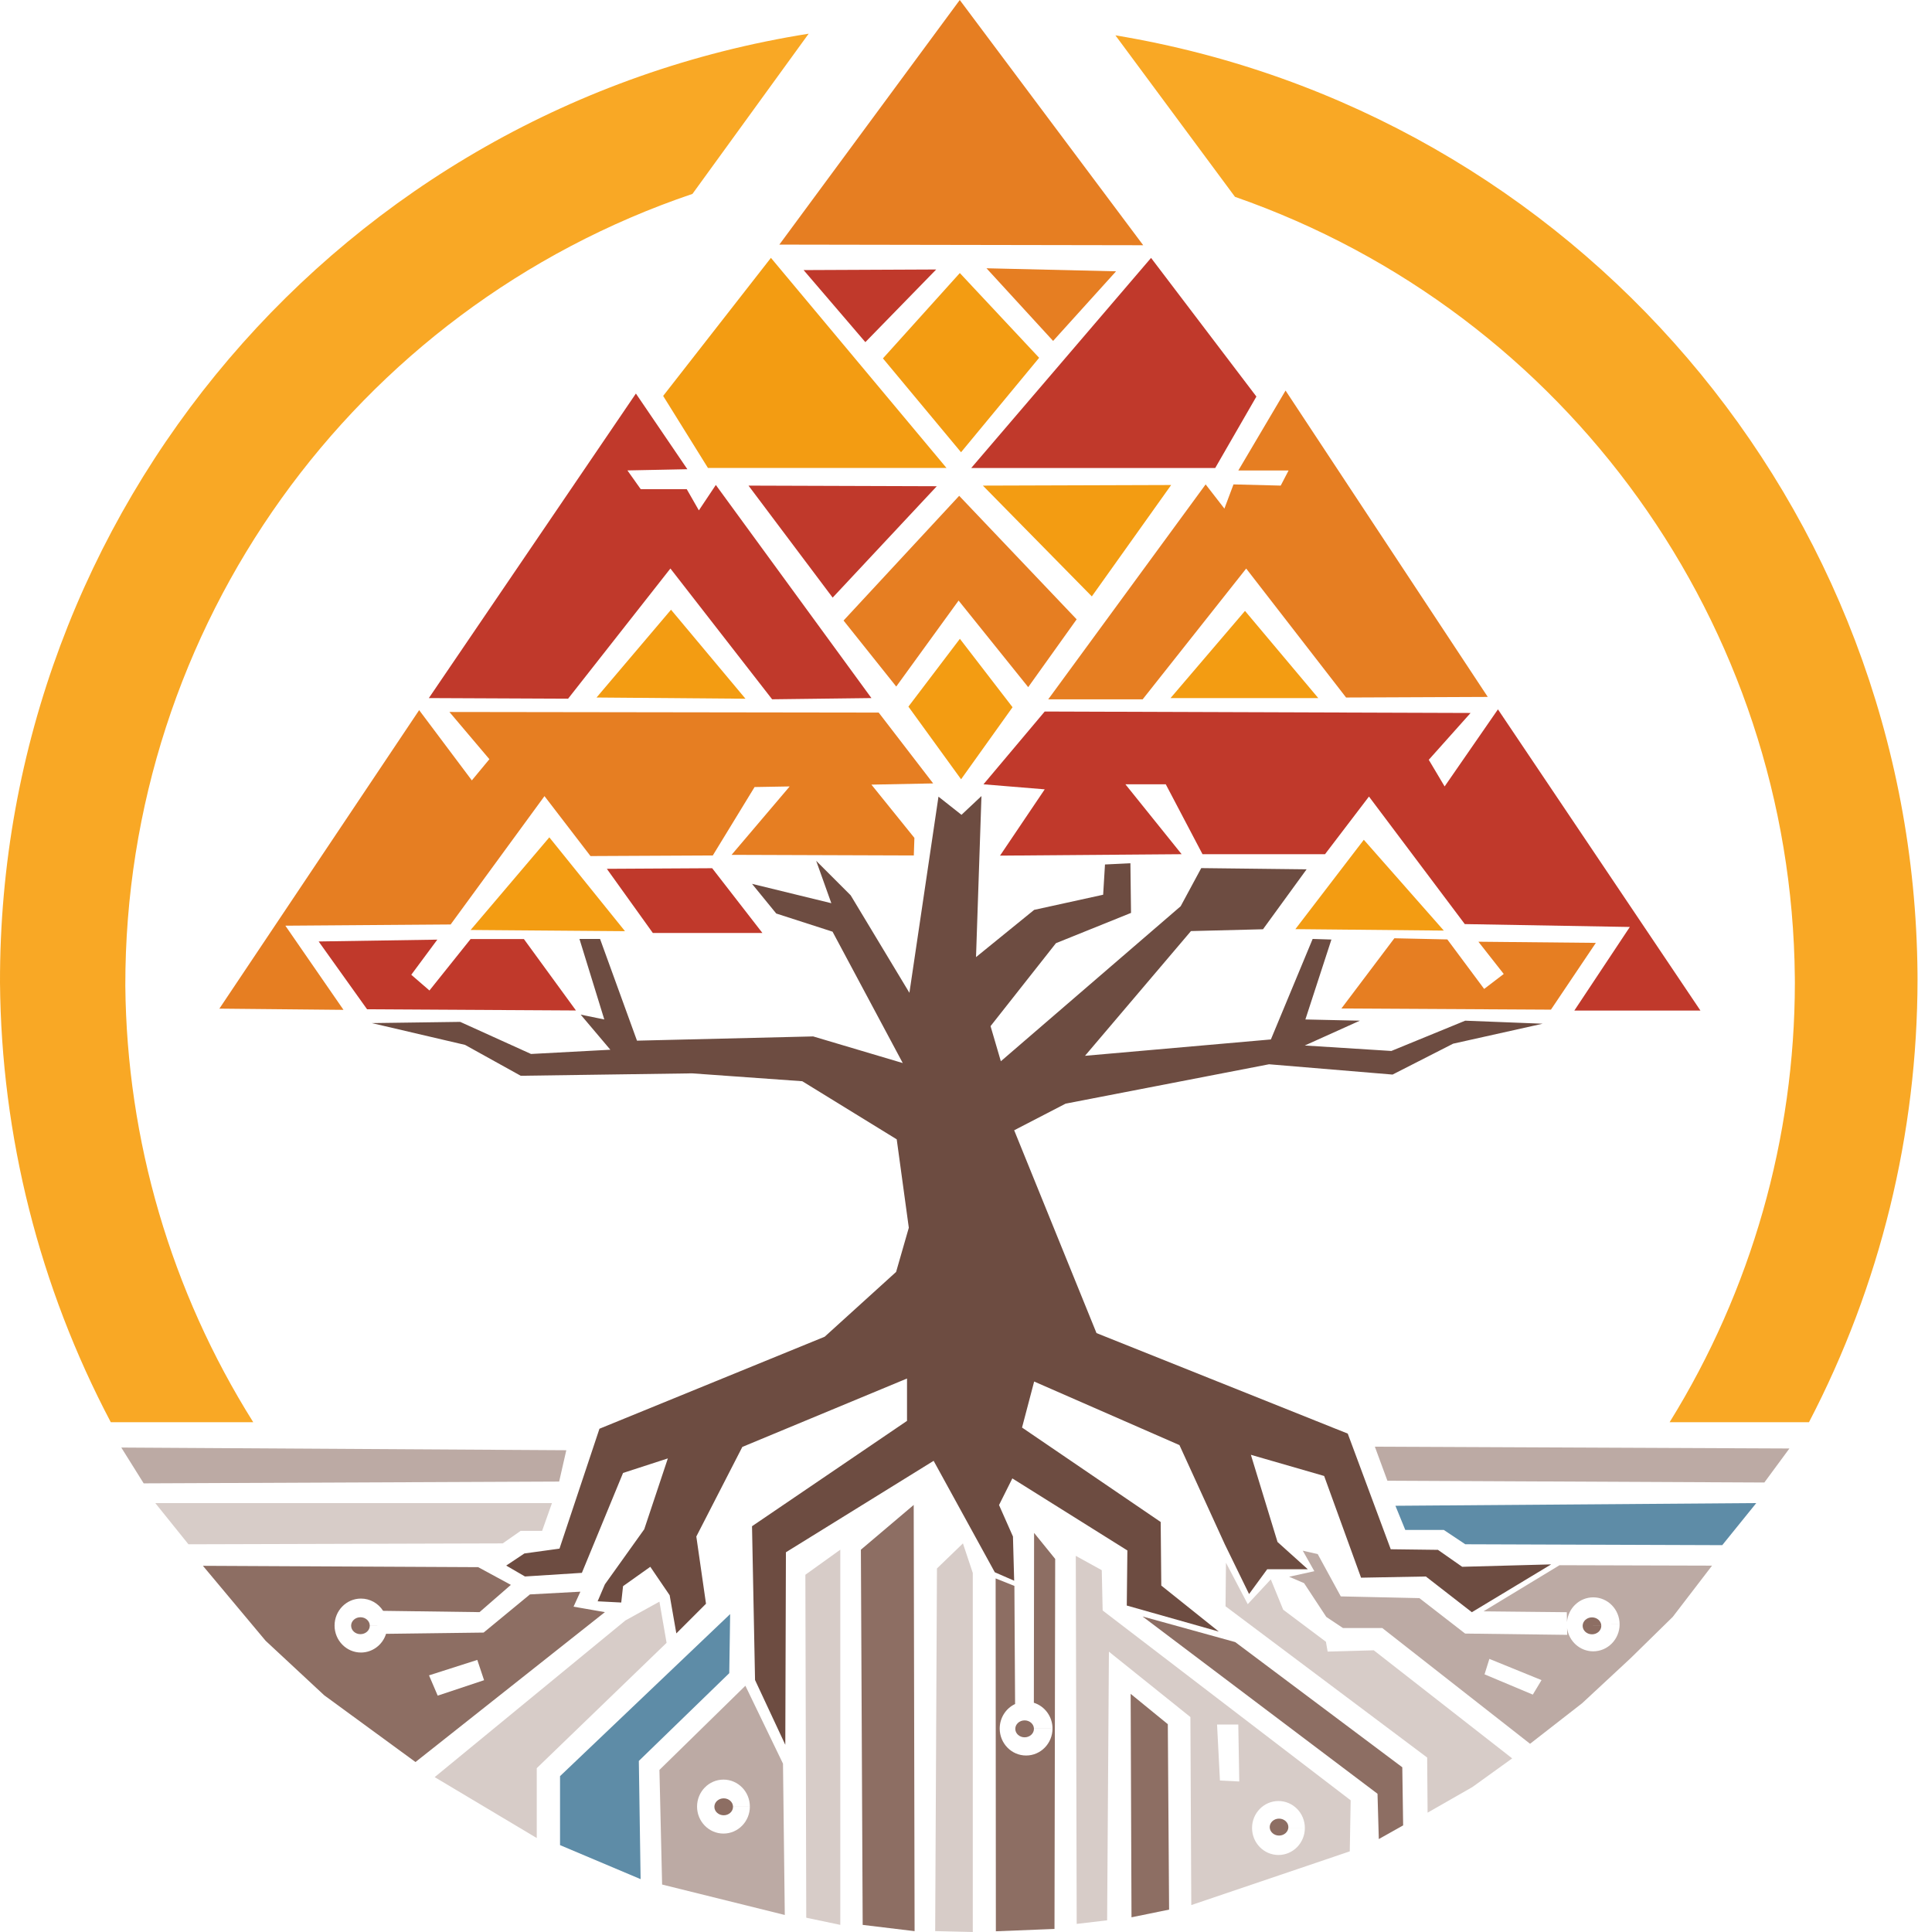
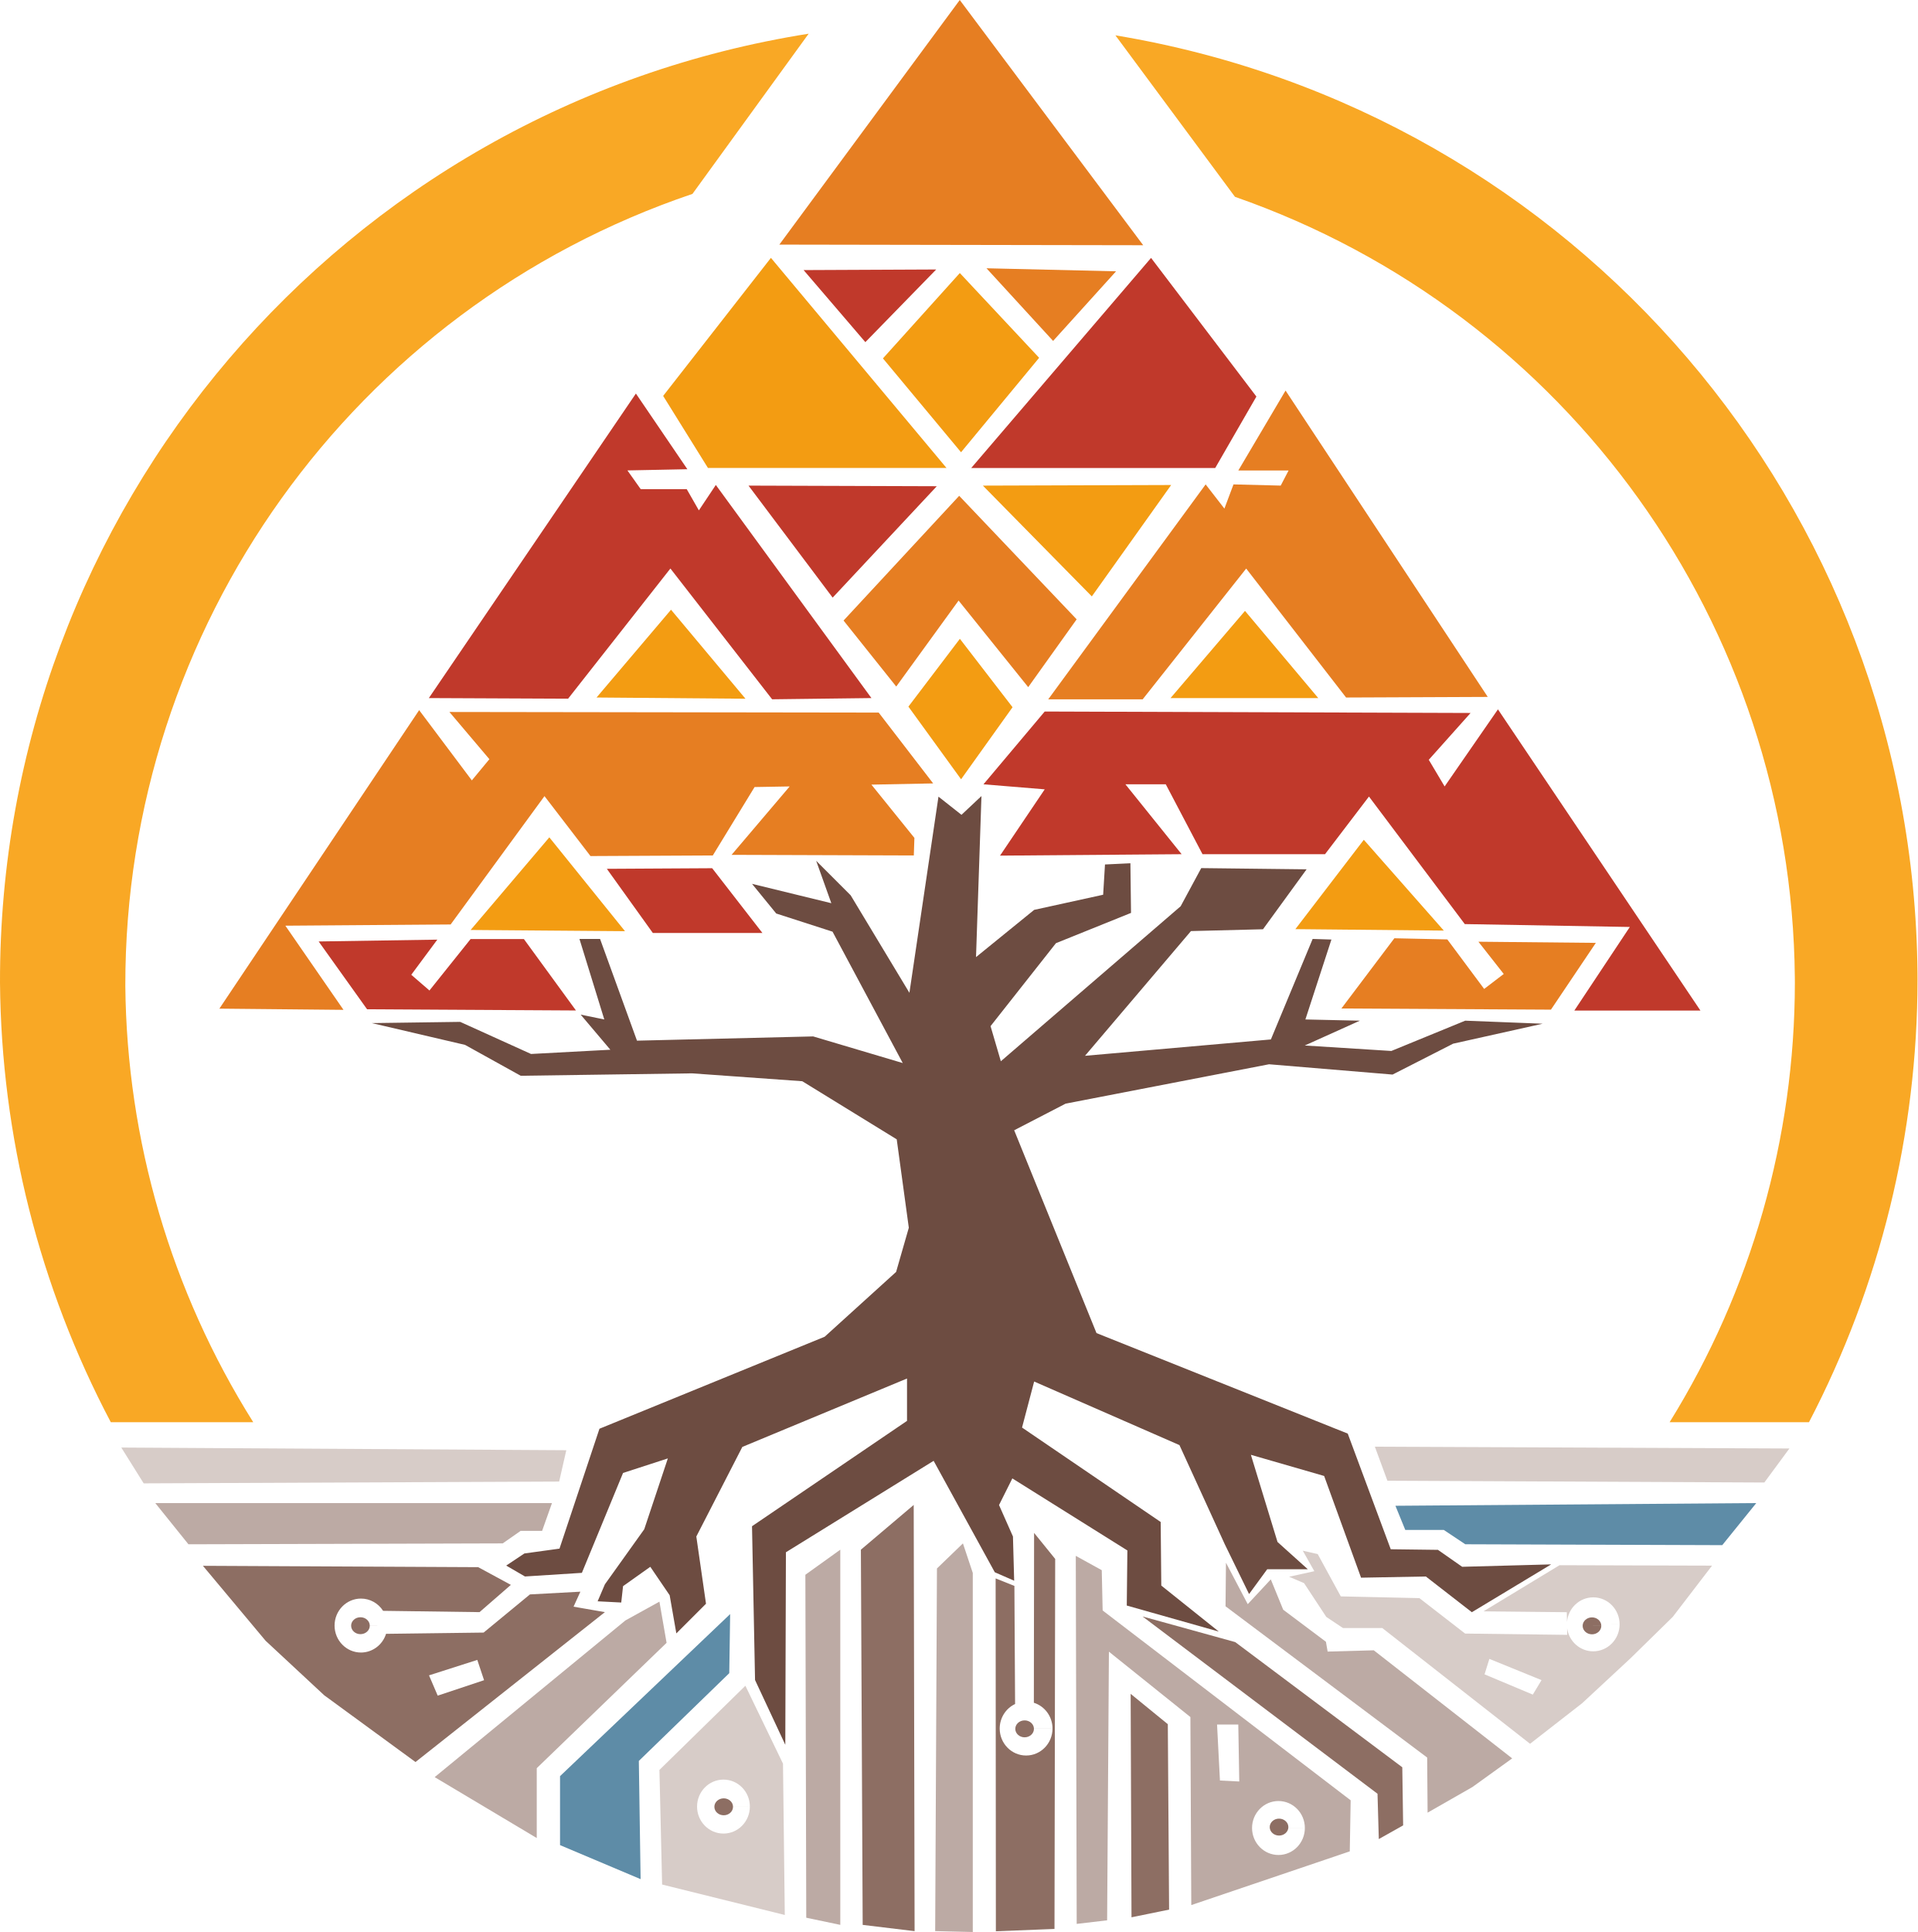
<svg xmlns="http://www.w3.org/2000/svg" version="1.1" width="517.854" height="521.74" viewBox="0 0 517.854 521.74" id="svg1">
  <g id="water" style="fill:#5e8ca7;fill-opacity:1.0">
    <path d="m 376.854,406.636 97.453,-0.729 -9.187,11.364 -69.401,-0.239 -5.803,-3.871 H 379.515 Z" />
    <path d="m 151.245,479.652 45.943,-43.767 -0.239,15.959 -24.423,23.699 0.48,31.921 -21.761,-9.188 z" />
  </g>
  <g id="sun" style="opacity:1;fill:#f9a825;fill-opacity:1;fill-rule:nonzero;stroke:none;stroke-width:1.333">
    <path d="M 218.391,9.1 C 92.397,29.068 -0.281,137.828 6.397815e-4,265.396 0.349,306.776 10.61,347.469 29.922,384.068 H 68.391 C 46.187,348.729 34.23,307.928 33.845,266.204 33.714,169.437 95.349,83.38 187.01,52.36 Z m 82.839,0.443 32.291,43.609 C 423.339,84.475 483.834,168.797 484.719,263.917 l 0.011,1.525 c -0.032,41.917 -11.74,82.995 -33.824,118.625 h 37.636 c 19.24,-36.911 29.292,-77.921 29.312,-119.547 l -0.009,-1.745 C 516.771,136.943 425.375,30.1 301.23,9.543 Z" />
  </g>
  <g id="leaves-normal" style="fill:#e67e22;fill-opacity:1.0;fill-rule:nonzero;stroke:none;stroke-width:1.333">
    <path d="M 259.198,2.20241e-5 308.739,66.224 210.474,66.057 Z" />
    <path d="m 266.417,72.448 17.989,19.62 17,-18.801 z" />
    <path d="m 227.813,167.579 31.229,-33.683 31.724,33.355 -13.084,18.312 -18.801,-23.38 -16.839,23.219 z" />
    <path d="m 283.089,188.855 42.511,-58.041 5.068,6.536 2.453,-6.536 12.755,0.323 2.125,-4.084 H 334.427 l 12.755,-21.583 54.609,82.735 -38.26,0.161 -26.979,-34.828 -27.959,35.317 z" />
    <path d="m 59.245,272.385 53.953,-80.609 14.229,18.969 4.74,-5.724 -10.792,-12.751 115.927,0.163 14.713,19.129 -16.676,0.328 11.609,14.385 -0.161,4.745 -49.215,-0.167 15.693,-18.475 -9.479,0.163 -11.287,18.479 -33.027,0.161 -12.427,-16.188 -25.344,34.663 -44.636,0.328 15.699,22.728 z" />
    <path d="m 362.266,272.344 14.301,-18.964 14.303,0.313 9.948,13.369 5.287,-4.041 -6.839,-8.708 31.713,0.312 -12.125,18.032 z" />
  </g>
  <g id="leaves-light" style="fill:#f39c12;fill-opacity:1.0;fill-rule:nonzero;stroke:none;stroke-width:1.333">
    <path d="M 238.449,96.787 259.214,73.735 280.635,96.625 259.542,122.131 Z" />
    <path d="m 179.094,106.917 29.104,-37.281 47.417,56.735 h -64.423 z" />
    <path d="m 245.329,190.824 13.901,-18.313 14.224,18.475 -13.901,19.457 z" />
    <path d="m 316.121,188.516 20.109,-23.541 19.785,23.541 z" />
    <path d="m 161.105,188.365 20.115,-23.708 20.109,24.036 z" />
    <path d="m 127.099,251.141 21.255,-25.016 20.437,25.344 z" />
    <path d="m 349.834,250.917 18.484,-24.131 21.604,24.521 z" />
    <path d="m 265.438,131.141 29.427,29.921 21.423,-30.083 z" />
  </g>
  <g id="leaves-dark" style="fill:#c0392b;fill-opacity:1.0;fill-rule:nonzero;stroke:none;stroke-width:1.333">
    <path d="m 163.886,234.625 12.427,17.333 h 29.593 l -13.572,-17.495 z" />
    <path d="m 217.026,72.937 16.677,19.459 19.131,-19.62 z" />
    <path d="m 171.734,106.276 -55.916,82.24 37.604,0.167 27.631,-35.156 27.468,35.317 26.819,-0.328 -42.021,-57.552 -4.579,6.864 -3.271,-5.719 h -12.427 l -3.599,-5.072 16.187,-0.324 z" />
    <path d="m 86.058,254.245 13.077,18.312 56.412,0.324 -14.063,-19.292 h -14.391 l -11.115,13.896 -4.907,-4.251 7.032,-9.484 z" />
    <path d="m 282.141,192.147 115.011,0.391 -11.292,12.645 4.281,7.197 14.401,-20.817 54.683,81.339 h -34.052 l 14.984,-22.573 -44.568,-0.776 -25.88,-34.443 -11.869,15.568 h -33.084 l -9.921,-18.875 h -10.901 l 15.183,18.875 -49.043,0.385 12.068,-17.901 -16.541,-1.359 z" />
    <path d="m 262.297,126.38 48.563,-56.733 28.448,37.443 -11.12,19.291 z" />
    <path d="m 202.146,131.141 22.724,30.249 28.125,-30.083 z" />
  </g>
  <g id="trunk" style="fill:#6d4c41;fill-opacity:1.0;fill-rule:nonzero;stroke:none;stroke-width:1.333">
    <path d="m 265.058,214.975 -5.396,5.068 -6.213,-4.907 -7.849,52.973 -15.86,-26.323 -9.317,-9.317 4.089,11.443 -21.417,-5.229 6.536,8.011 15.209,4.907 18.963,35.479 -24.197,-7.193 -47.579,1.147 -9.973,-27.469 h -5.563 l 6.708,21.745 -6.38,-1.308 8.016,9.48 -21.423,1.145 -19.129,-8.667 -23.871,0.328 25.177,5.885 15.041,8.339 46.276,-0.651 29.756,2.125 25.511,15.692 3.265,23.875 -3.432,11.933 -19.292,17.5 -60.823,24.848 -10.792,32.376 -9.484,1.307 -4.907,3.271 5.068,2.943 15.369,-0.979 11.12,-26.98 12.099,-3.927 -6.375,19.131 -10.631,14.88 -1.959,4.579 6.376,0.328 0.489,-4.417 7.359,-5.229 5.229,7.683 1.803,10.303 8.011,-8.011 -2.615,-18.152 12.427,-24.197 44.475,-18.473 v 11.443 l -41.86,28.448 0.817,41.531 8.172,17.495 0.167,-51.995 39.891,-24.693 16.516,30.089 5.235,2.287 -0.328,-11.937 -3.761,-8.5 3.595,-7.193 31.067,19.459 -0.161,14.875 24.855,7.031 -15.536,-12.427 -0.163,-17.167 -37.443,-25.505 3.272,-12.427 39.239,17.167 12.261,26.817 6.541,13.407 4.905,-6.703 h 10.953 l -8.177,-7.36 -7.192,-23.541 19.787,5.719 9.968,27.468 17.5,-0.323 12.423,9.647 21.421,-12.917 -24.036,0.651 -6.541,-4.577 -12.751,-0.161 -11.609,-31.229 -67.855,-27.147 -22.233,-54.771 13.896,-7.192 54.937,-10.631 33.359,2.781 16.349,-8.339 24.197,-5.396 -20.927,-0.817 -19.948,8.177 -23.38,-1.475 14.875,-6.703 -14.713,-0.328 7.031,-21.584 -5.067,-0.161 -11.281,27.141 -50.199,4.416 28.615,-33.681 19.453,-0.491 11.776,-16.187 -28.453,-0.328 -5.557,10.301 -48.563,41.86 -2.78,-9.485 17.661,-22.4 20.276,-8.177 -0.167,-13.407 -6.865,0.328 -0.495,8.172 -18.635,4.089 -15.699,12.755 z" />
  </g>
  <g id="roots-normal" style="fill:#d7ccc8;fill-opacity:1.0;fill-rule:nonzero;stroke:none;stroke-width:1.333">
+     <path d="m 351.834,418.767 3.12,5.536 -6.808,1.5 4.036,1.729 6,9.115 4.5,3 h 10.615 l 39.917,31.265 14.073,-10.959 13.041,-12.115 11.421,-11.192 10.615,-13.844 -41.192,-0.115 -20.537,12.459 22.5,0.233 0.052,2.647 c 0.313,-3.756 3.385,-6.647 7.073,-6.661 3.937,-0.005 7.131,3.249 7.14,7.276 l -7.129,0.011 h 7.129 c 0,4.025 -3.192,7.285 -7.129,7.291 -3.541,0 -6.547,-2.656 -7.052,-6.239 l 0.031,1.791 -27.573,-0.348 -12.348,-9.573 -21.229,-0.464 -6.229,-11.421 z m 50.391,29.219 14.083,5.733 -2.349,3.912 -13.036,-5.473 z" />
+     <path d="m 201.302,455.24 -23.213,22.729 0.724,30.953 33.131,8.219 -0.485,-40.865 z m -5.927,25.344 c 3.932,-0.005 7.131,3.249 7.136,7.276 l -7.125,0.011 h 7.125 c 0,4.025 -3.188,7.287 -7.125,7.287 -3.937,0.004 -7.131,-3.256 -7.136,-7.276 0,-4.027 3.188,-7.292 7.125,-7.297 z" />
+     <path d="m 371.302,390.683 111.953,0.484 -6.771,9.188 -101.797,-0.484 z" />
+     <path d="m 32.755,390.912 120.183,0.724 -1.932,8.464 -112.204,0.484 z" />
+   </g>
+   <g id="roots-light" style="fill:#bcaaa4;fill-opacity:1.0;fill-rule:nonzero;stroke:none;stroke-width:1.333">
    <path d="m 331.089,422.016 5.88,11.193 6.229,-6.693 3.349,8.193 11.536,8.651 0.464,2.651 12.459,-0.344 37.38,29.188 -10.729,7.729 -12.115,6.927 -0.115,-14.885 -54.453,-40.844 z" />
    <path d="m 290.531,420.161 0.245,99.391 8.219,-0.968 0.484,-72.547 22.005,17.656 0.24,50.776 42.801,-14.505 0.24,-13.787 -66.979,-51.265 -0.24,-10.88 z m 38.151,45.548 h 5.735 l 0.265,15.385 -5.219,-0.261 z m 16.573,20.661 c 3.937,-0.005 7.136,3.249 7.141,7.276 l -7.131,0.011 h 7.131 c 0,4.02 -3.193,7.285 -7.125,7.285 -3.937,0 -7.131,-3.255 -7.136,-7.281 -0.005,-4.02 3.183,-7.285 7.12,-7.291 z" />
    <path d="m 117.391,479.917 51.509,-42.313 9.188,-5.077 1.932,11.12 -35.063,33.853 v 18.865 z" />
    <path d="m 253.037,423.568 7.016,-6.771 2.661,7.979 v 96.964 l -10.156,-0.24 z" />
    <path d="m 217.501,425.267 9.432,-6.772 v 101.319 l -9.193,-1.932 z" />
    <path d="M 41.943,405.917 H 149.067 l -2.661,7.495 h -5.801 l -4.839,3.385 -84.875,0.24 z" />
-   </g>
-   <g id="roots-light" style="fill:#bcaaa4;fill-opacity:1.0;fill-rule:nonzero;stroke:none;stroke-width:1.333">
-     <path d="m 351.834,418.767 3.12,5.536 -6.808,1.5 4.036,1.729 6,9.115 4.5,3 h 10.615 l 39.917,31.265 14.073,-10.959 13.041,-12.115 11.421,-11.192 10.615,-13.844 -41.192,-0.115 -20.537,12.459 22.5,0.233 0.052,2.647 c 0.313,-3.756 3.385,-6.647 7.073,-6.661 3.937,-0.005 7.131,3.249 7.14,7.276 l -7.129,0.011 h 7.129 c 0,4.025 -3.192,7.285 -7.129,7.291 -3.541,0 -6.547,-2.656 -7.052,-6.239 l 0.031,1.791 -27.573,-0.348 -12.348,-9.573 -21.229,-0.464 -6.229,-11.421 z m 50.391,29.219 14.083,5.733 -2.349,3.912 -13.036,-5.473 z" />
-     <path d="m 201.302,455.24 -23.213,22.729 0.724,30.953 33.131,8.219 -0.485,-40.865 z m -5.927,25.344 c 3.932,-0.005 7.131,3.249 7.136,7.276 l -7.125,0.011 h 7.125 c 0,4.025 -3.188,7.287 -7.125,7.287 -3.937,0.004 -7.131,-3.256 -7.136,-7.276 0,-4.027 3.188,-7.292 7.125,-7.297 z" />
-     <path d="m 371.302,390.683 111.953,0.484 -6.771,9.188 -101.797,-0.484 z" />
-     <path d="m 32.755,390.912 120.183,0.724 -1.932,8.464 -112.204,0.484 z" />
  </g>
  <g id="roots-dark" style="fill:#8d6e63;fill-opacity:1.0;fill-rule:nonzero;stroke:none;stroke-width:1.333">
    <path d="m 197.963,487.933 c 0,1.26 -1.124,2.285 -2.515,2.285 -1.391,0 -2.521,-1.025 -2.521,-2.285 0,-1.261 1.125,-2.287 2.516,-2.287 1.391,-0.005 2.52,1.02 2.52,2.281 l -2.52,0.005 z" />
    <path d="m 432.454,439.063 c 0,1.261 -1.125,2.287 -2.516,2.287 -1.391,0 -2.521,-1.025 -2.521,-2.287 0,-1.26 1.125,-2.287 2.516,-2.287 1.391,-0.005 2.521,1.021 2.521,2.281 l -2.521,0.005 z" />
    <path d="m 347.943,493.412 c 0,1.26 -1.125,2.287 -2.516,2.287 -1.391,0 -2.521,-1.021 -2.521,-2.287 0,-1.26 1.125,-2.287 2.516,-2.287 1.391,0 2.521,1.021 2.521,2.281 l -2.521,0.005 z" />
    <path d="m 279.23,466.881 c 0,1.26 -1.125,2.285 -2.516,2.285 -1.391,0 -2.516,-1.025 -2.521,-2.285 0,-1.261 1.125,-2.287 2.516,-2.287 1.391,-0.005 2.521,1.02 2.521,2.281 l -2.516,0.005 z" />
    <path d="m 99.865,439.021 c 0,1.265 -1.131,2.287 -2.521,2.287 -1.389,0.005 -2.515,-1.021 -2.515,-2.281 -0.005,-1.265 1.12,-2.287 2.511,-2.287 1.391,-0.005 2.52,1.016 2.525,2.281 h -2.521 z" />
    <path d="m 308.563,436.532 25.031,6.921 45.115,33.803 0.229,15.692 -6.573,3.693 -0.349,-12.235 z" />
    <path d="m 305.349,457.428 10.037,8.192 0.344,50.073 -10.152,2.077 z" />
    <path d="m 279.271,413.964 -0.063,45.869 c 2.984,0.937 5.031,3.756 5.036,6.948 l -7.129,0.011 h 7.129 c 0,4.027 -3.187,7.287 -7.124,7.287 -3.939,0.005 -7.131,-3.255 -7.136,-7.281 0,-2.849 1.625,-5.437 4.156,-6.625 l -0.187,-31.896 -5.068,-2.025 0.063,95.292 15.833,-0.631 0.187,-99.921 -5.697,-7.032 z" />
    <path d="m 54.802,422.849 16.928,20.24 15.823,14.719 24.656,18.031 51.151,-40.479 -8.463,-1.475 1.843,-4.047 -13.619,0.735 -12.511,10.308 -26.349,0.337 c -0.948,3.005 -3.683,5.043 -6.771,5.052 -3.937,0 -7.131,-3.26 -7.136,-7.28 0,-4.027 3.188,-7.287 7.12,-7.292 2.417,-0.005 4.672,1.244 5.989,3.312 l 26.043,0.349 8.463,-7.36 -8.828,-4.785 z m 47.099,16.125 -4.416,0.005 h 4.416 z m 27,9.287 1.829,5.479 -12.521,4.172 -2.349,-5.479 z" />
    <path d="m 232.495,418.5 14.265,-12.088 0.24,115.099 -14.021,-1.692 z" />
  </g>
</svg>
